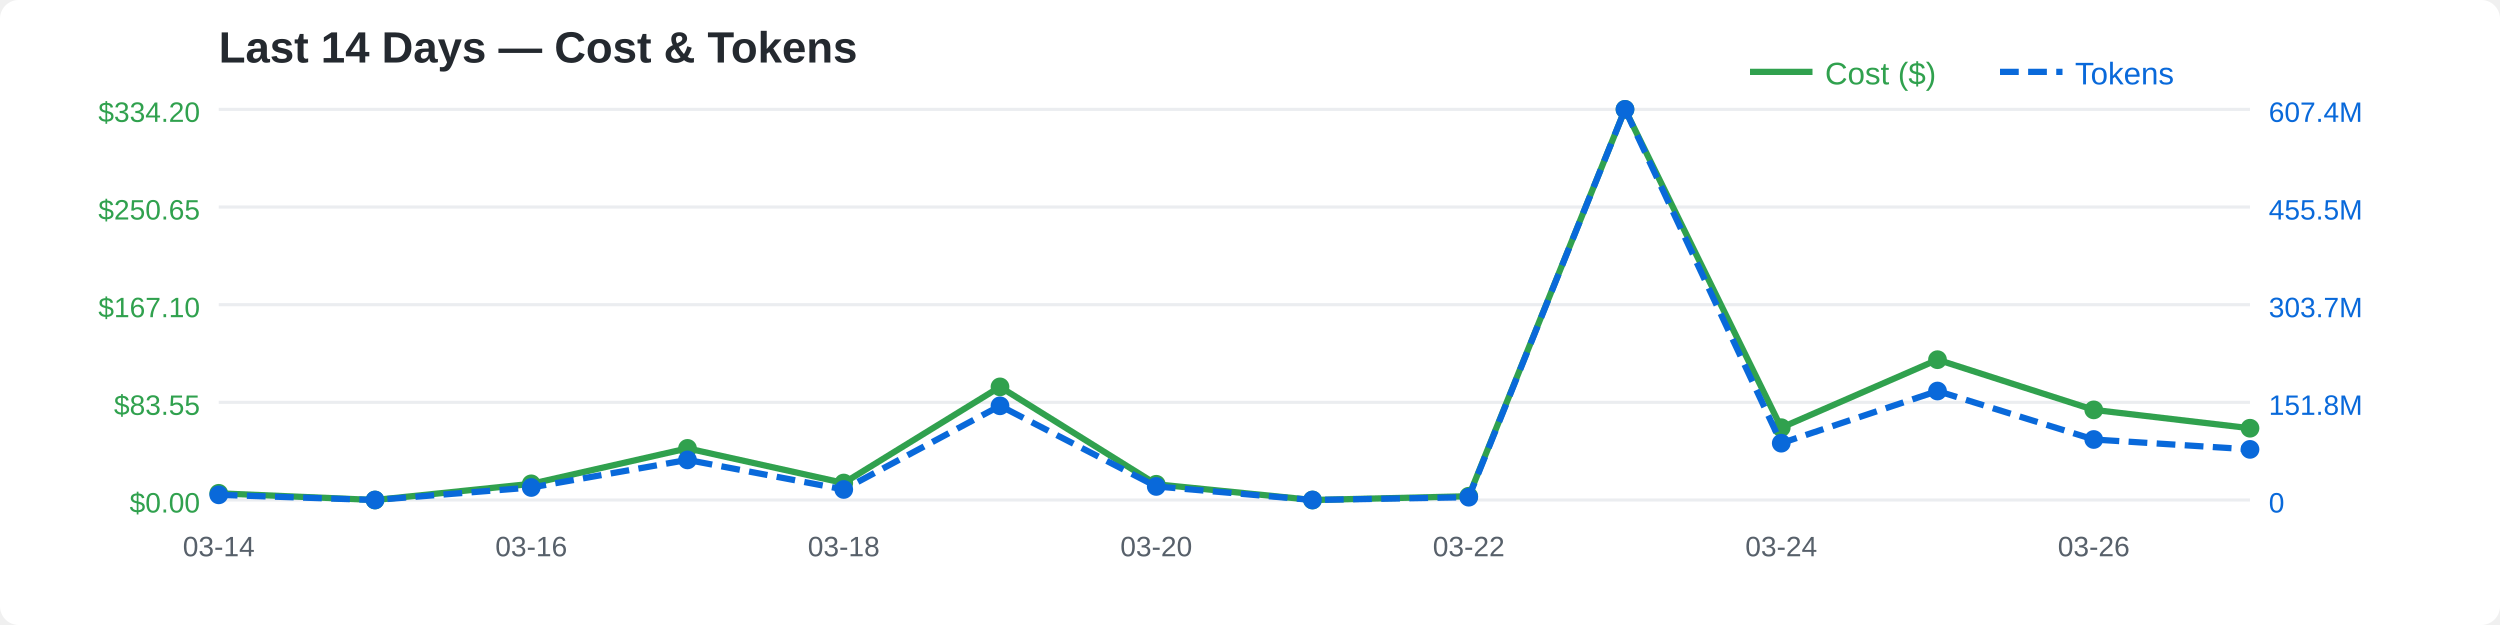
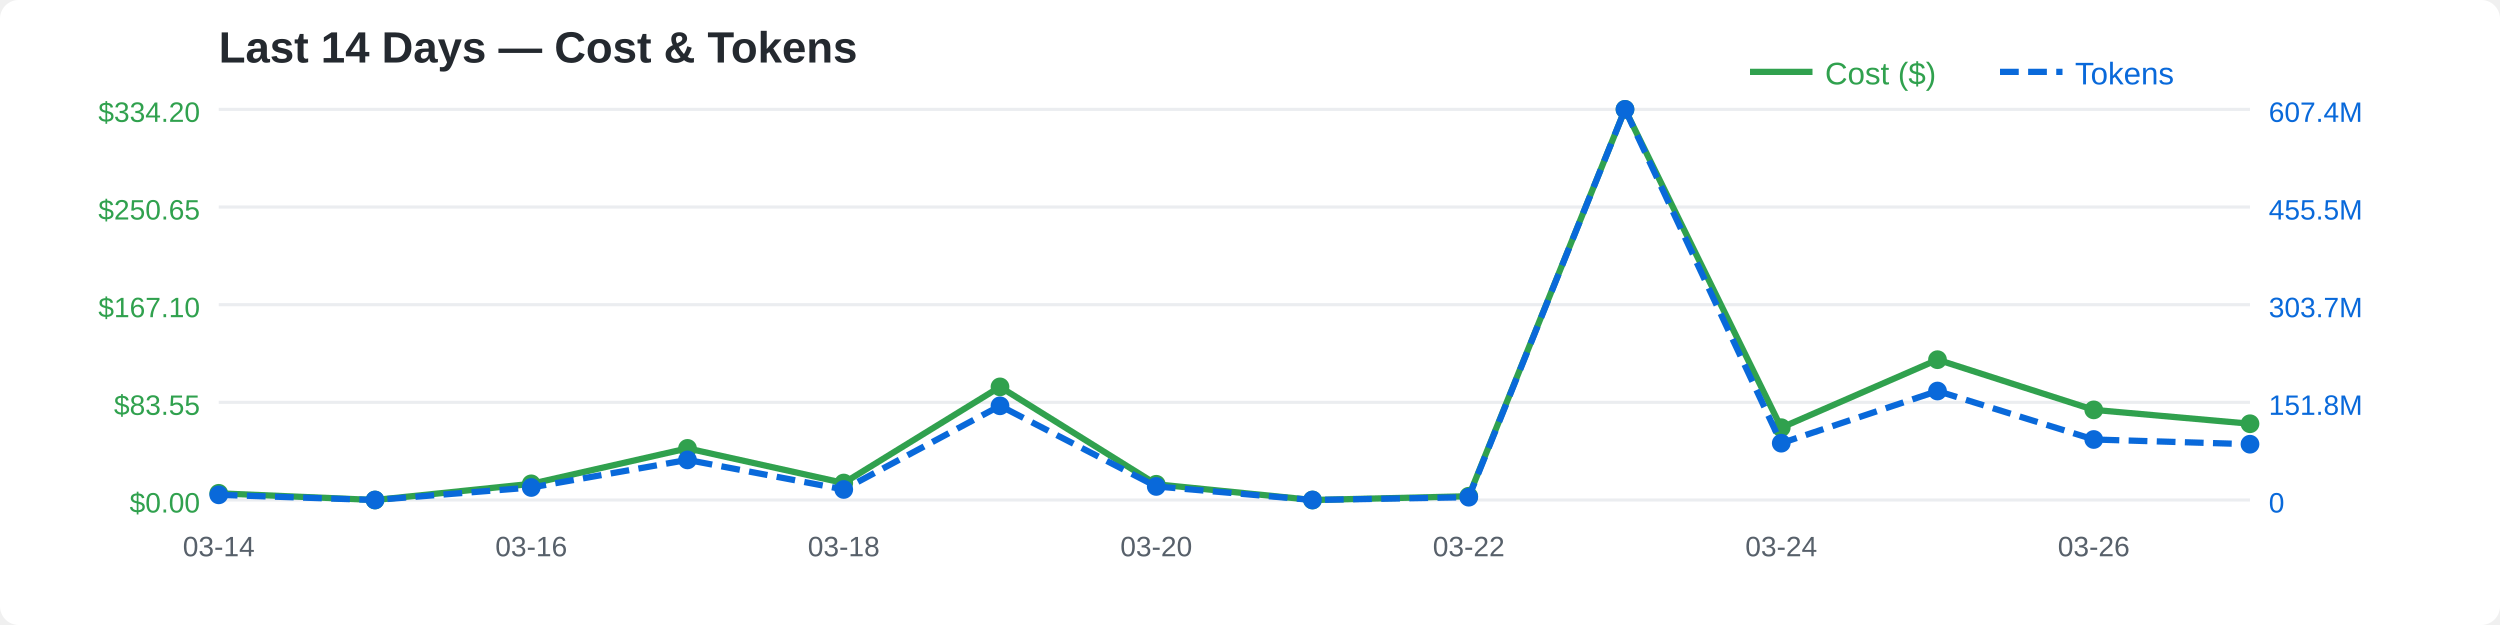
<svg xmlns="http://www.w3.org/2000/svg" width="800" height="200" viewBox="0 0 800 200">
  <rect width="800" height="200" fill="#ffffff" rx="6" />
  <text x="70" y="20" font-family="Arial, sans-serif" font-size="14" fill="#24292f" font-weight="bold">Last 14 Days — Cost &amp; Tokens</text>
  <line x1="70" y1="35.0" x2="720" y2="35.0" stroke="#ebedf0" stroke-width="1" />
  <line x1="70" y1="66.25" x2="720" y2="66.25" stroke="#ebedf0" stroke-width="1" />
  <line x1="70" y1="97.5" x2="720" y2="97.5" stroke="#ebedf0" stroke-width="1" />
  <line x1="70" y1="128.75" x2="720" y2="128.75" stroke="#ebedf0" stroke-width="1" />
  <line x1="70" y1="160.0" x2="720" y2="160.0" stroke="#ebedf0" stroke-width="1" />
  <text x="70.0" y="178" font-family="Arial, sans-serif" font-size="9" fill="#57606a" text-anchor="middle">03-14</text>
  <text x="170.0" y="178" font-family="Arial, sans-serif" font-size="9" fill="#57606a" text-anchor="middle">03-16</text>
  <text x="270.0" y="178" font-family="Arial, sans-serif" font-size="9" fill="#57606a" text-anchor="middle">03-18</text>
  <text x="370.0" y="178" font-family="Arial, sans-serif" font-size="9" fill="#57606a" text-anchor="middle">03-20</text>
  <text x="470.0" y="178" font-family="Arial, sans-serif" font-size="9" fill="#57606a" text-anchor="middle">03-22</text>
  <text x="570.0" y="178" font-family="Arial, sans-serif" font-size="9" fill="#57606a" text-anchor="middle">03-24</text>
  <text x="670.0" y="178" font-family="Arial, sans-serif" font-size="9" fill="#57606a" text-anchor="middle">03-26</text>
  <text x="64" y="39.0" font-family="Arial, sans-serif" font-size="9" fill="#30a14e" text-anchor="end">$334.20</text>
  <text x="64" y="70.25" font-family="Arial, sans-serif" font-size="9" fill="#30a14e" text-anchor="end">$250.65</text>
  <text x="64" y="101.5" font-family="Arial, sans-serif" font-size="9" fill="#30a14e" text-anchor="end">$167.10</text>
  <text x="64" y="132.75" font-family="Arial, sans-serif" font-size="9" fill="#30a14e" text-anchor="end">$83.55</text>
  <text x="64" y="164.0" font-family="Arial, sans-serif" font-size="9" fill="#30a14e" text-anchor="end">$0.00</text>
  <text x="726" y="39.0" font-family="Arial, sans-serif" font-size="9" fill="#0969da">607.4M</text>
  <text x="726" y="70.25" font-family="Arial, sans-serif" font-size="9" fill="#0969da">455.5M</text>
  <text x="726" y="101.5" font-family="Arial, sans-serif" font-size="9" fill="#0969da">303.7M</text>
  <text x="726" y="132.75" font-family="Arial, sans-serif" font-size="9" fill="#0969da">151.8M</text>
  <text x="726" y="164.0" font-family="Arial, sans-serif" font-size="9" fill="#0969da">0</text>
-   <polyline points="70.0,157.86 120.0,160.0 170.0,154.827 220.0,143.482 270.0,154.568 320.0,123.802 370.0,154.966 420.0,160.0 470.0,158.795 520.0,35.0 570.0,136.859 620.0,115.101 670.0,131.16 720.0,137.032" fill="none" stroke="#30a14e" stroke-width="2" />
+   <polyline points="70.0,157.86 120.0,160.0 170.0,154.827 220.0,143.482 270.0,154.568 320.0,123.802 370.0,154.966 420.0,160.0 470.0,158.795 520.0,35.0 570.0,136.859 620.0,115.101 670.0,131.16 720.0,135.598" fill="none" stroke="#30a14e" stroke-width="2" />
  <circle cx="70.0" cy="157.86" r="3" fill="#30a14e">
    </circle>
  <circle cx="120.0" cy="160.0" r="3" fill="#30a14e">
    </circle>
  <circle cx="170.0" cy="154.827" r="3" fill="#30a14e">
    </circle>
  <circle cx="220.0" cy="143.482" r="3" fill="#30a14e">
    </circle>
  <circle cx="270.0" cy="154.568" r="3" fill="#30a14e">
    </circle>
  <circle cx="320.0" cy="123.802" r="3" fill="#30a14e">
    </circle>
  <circle cx="370.0" cy="154.966" r="3" fill="#30a14e">
    </circle>
  <circle cx="420.0" cy="160.0" r="3" fill="#30a14e">
    </circle>
  <circle cx="470.0" cy="158.795" r="3" fill="#30a14e">
    </circle>
  <circle cx="520.0" cy="35.0" r="3" fill="#30a14e">
    </circle>
  <circle cx="570.0" cy="136.859" r="3" fill="#30a14e">
    </circle>
  <circle cx="620.0" cy="115.101" r="3" fill="#30a14e">
    </circle>
  <circle cx="670.0" cy="131.16" r="3" fill="#30a14e">
    </circle>
-   <circle cx="720.0" cy="137.032" r="3" fill="#30a14e">
+   <circle cx="720.0" cy="135.598" r="3" fill="#30a14e">
    </circle>
-   <polyline points="70.0,158.348 120.0,160.0 170.0,155.999 220.0,147.169 270.0,156.63 320.0,129.859 370.0,155.662 420.0,160.0 470.0,159.105 520.0,35.0 570.0,141.82 620.0,125.128 670.0,140.638 720.0,143.801" fill="none" stroke="#0969da" stroke-width="2" stroke-dasharray="6,3" />
+   <polyline points="70.0,158.348 120.0,160.0 170.0,155.999 220.0,147.169 270.0,156.63 320.0,129.859 370.0,155.662 420.0,160.0 470.0,159.105 520.0,35.0 570.0,141.82 620.0,125.128 670.0,140.638 720.0,142.149" fill="none" stroke="#0969da" stroke-width="2" stroke-dasharray="6,3" />
  <circle cx="70.0" cy="158.348" r="3" fill="#0969da">
    </circle>
  <circle cx="120.0" cy="160.0" r="3" fill="#0969da">
    </circle>
  <circle cx="170.0" cy="155.999" r="3" fill="#0969da">
    </circle>
  <circle cx="220.0" cy="147.169" r="3" fill="#0969da">
    </circle>
  <circle cx="270.0" cy="156.63" r="3" fill="#0969da">
    </circle>
  <circle cx="320.0" cy="129.859" r="3" fill="#0969da">
    </circle>
  <circle cx="370.0" cy="155.662" r="3" fill="#0969da">
    </circle>
  <circle cx="420.0" cy="160.0" r="3" fill="#0969da">
    </circle>
  <circle cx="470.0" cy="159.105" r="3" fill="#0969da">
    </circle>
  <circle cx="520.0" cy="35.0" r="3" fill="#0969da">
    </circle>
  <circle cx="570.0" cy="141.82" r="3" fill="#0969da">
    </circle>
  <circle cx="620.0" cy="125.128" r="3" fill="#0969da">
    </circle>
  <circle cx="670.0" cy="140.638" r="3" fill="#0969da">
    </circle>
-   <circle cx="720.0" cy="143.801" r="3" fill="#0969da">
+   <circle cx="720.0" cy="142.149" r="3" fill="#0969da">
    </circle>
  <line x1="560" y1="23" x2="580" y2="23" stroke="#30a14e" stroke-width="2" />
  <text x="584" y="27" font-family="Arial, sans-serif" font-size="10" fill="#30a14e">Cost ($)</text>
  <line x1="640" y1="23" x2="660" y2="23" stroke="#0969da" stroke-width="2" stroke-dasharray="6,3" />
  <text x="664" y="27" font-family="Arial, sans-serif" font-size="10" fill="#0969da">Tokens</text>
</svg>
